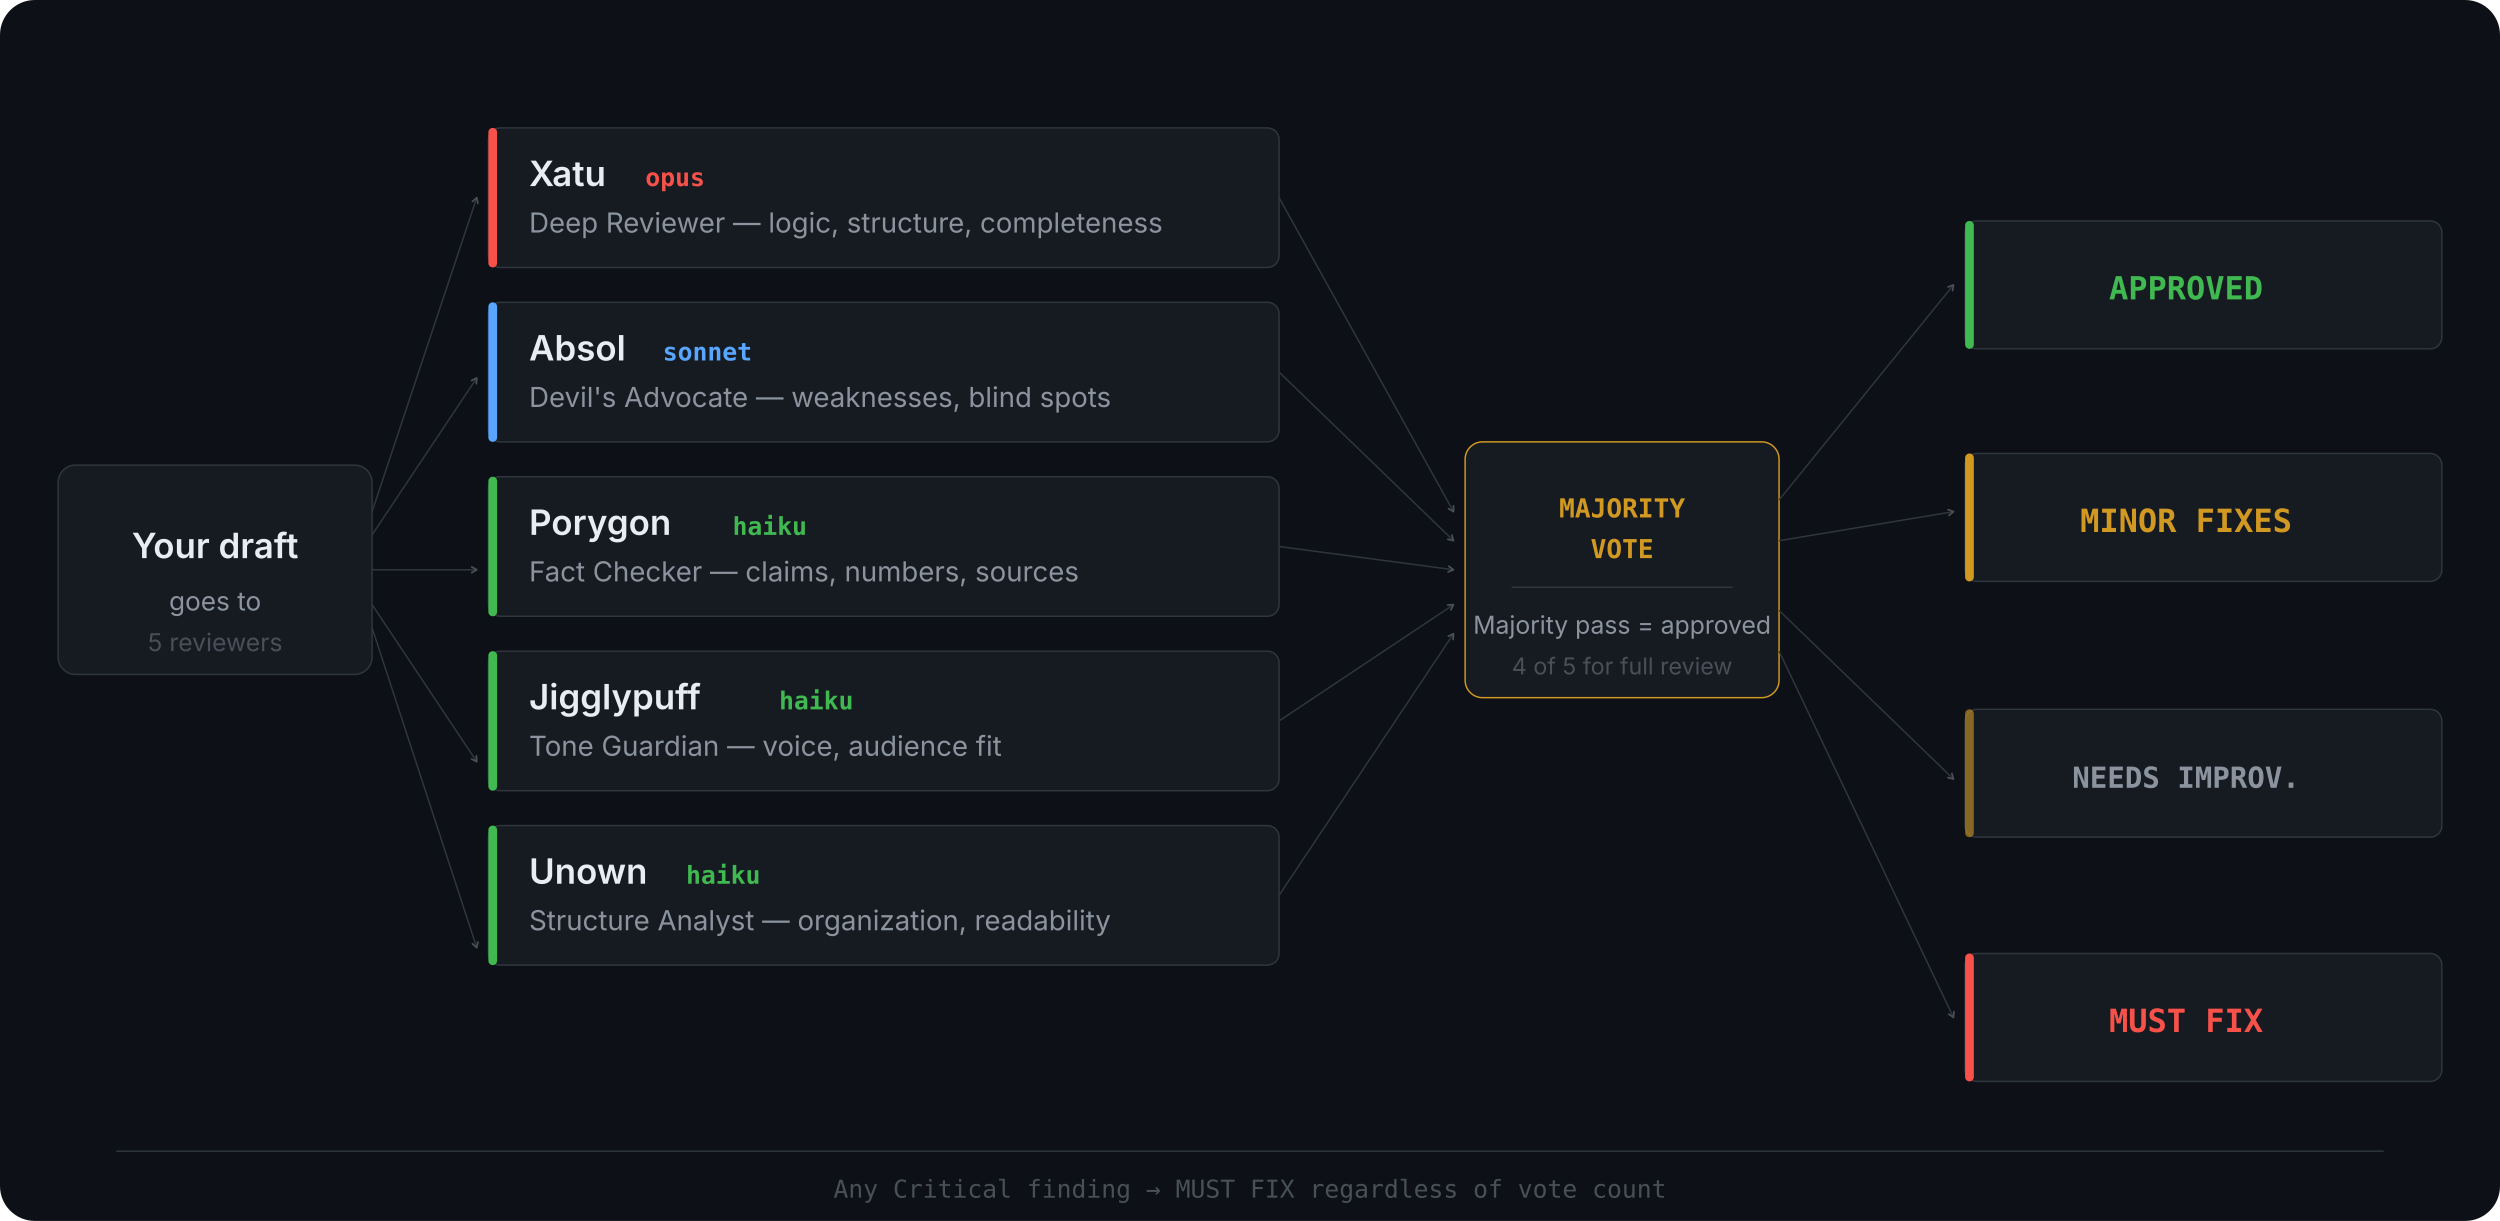
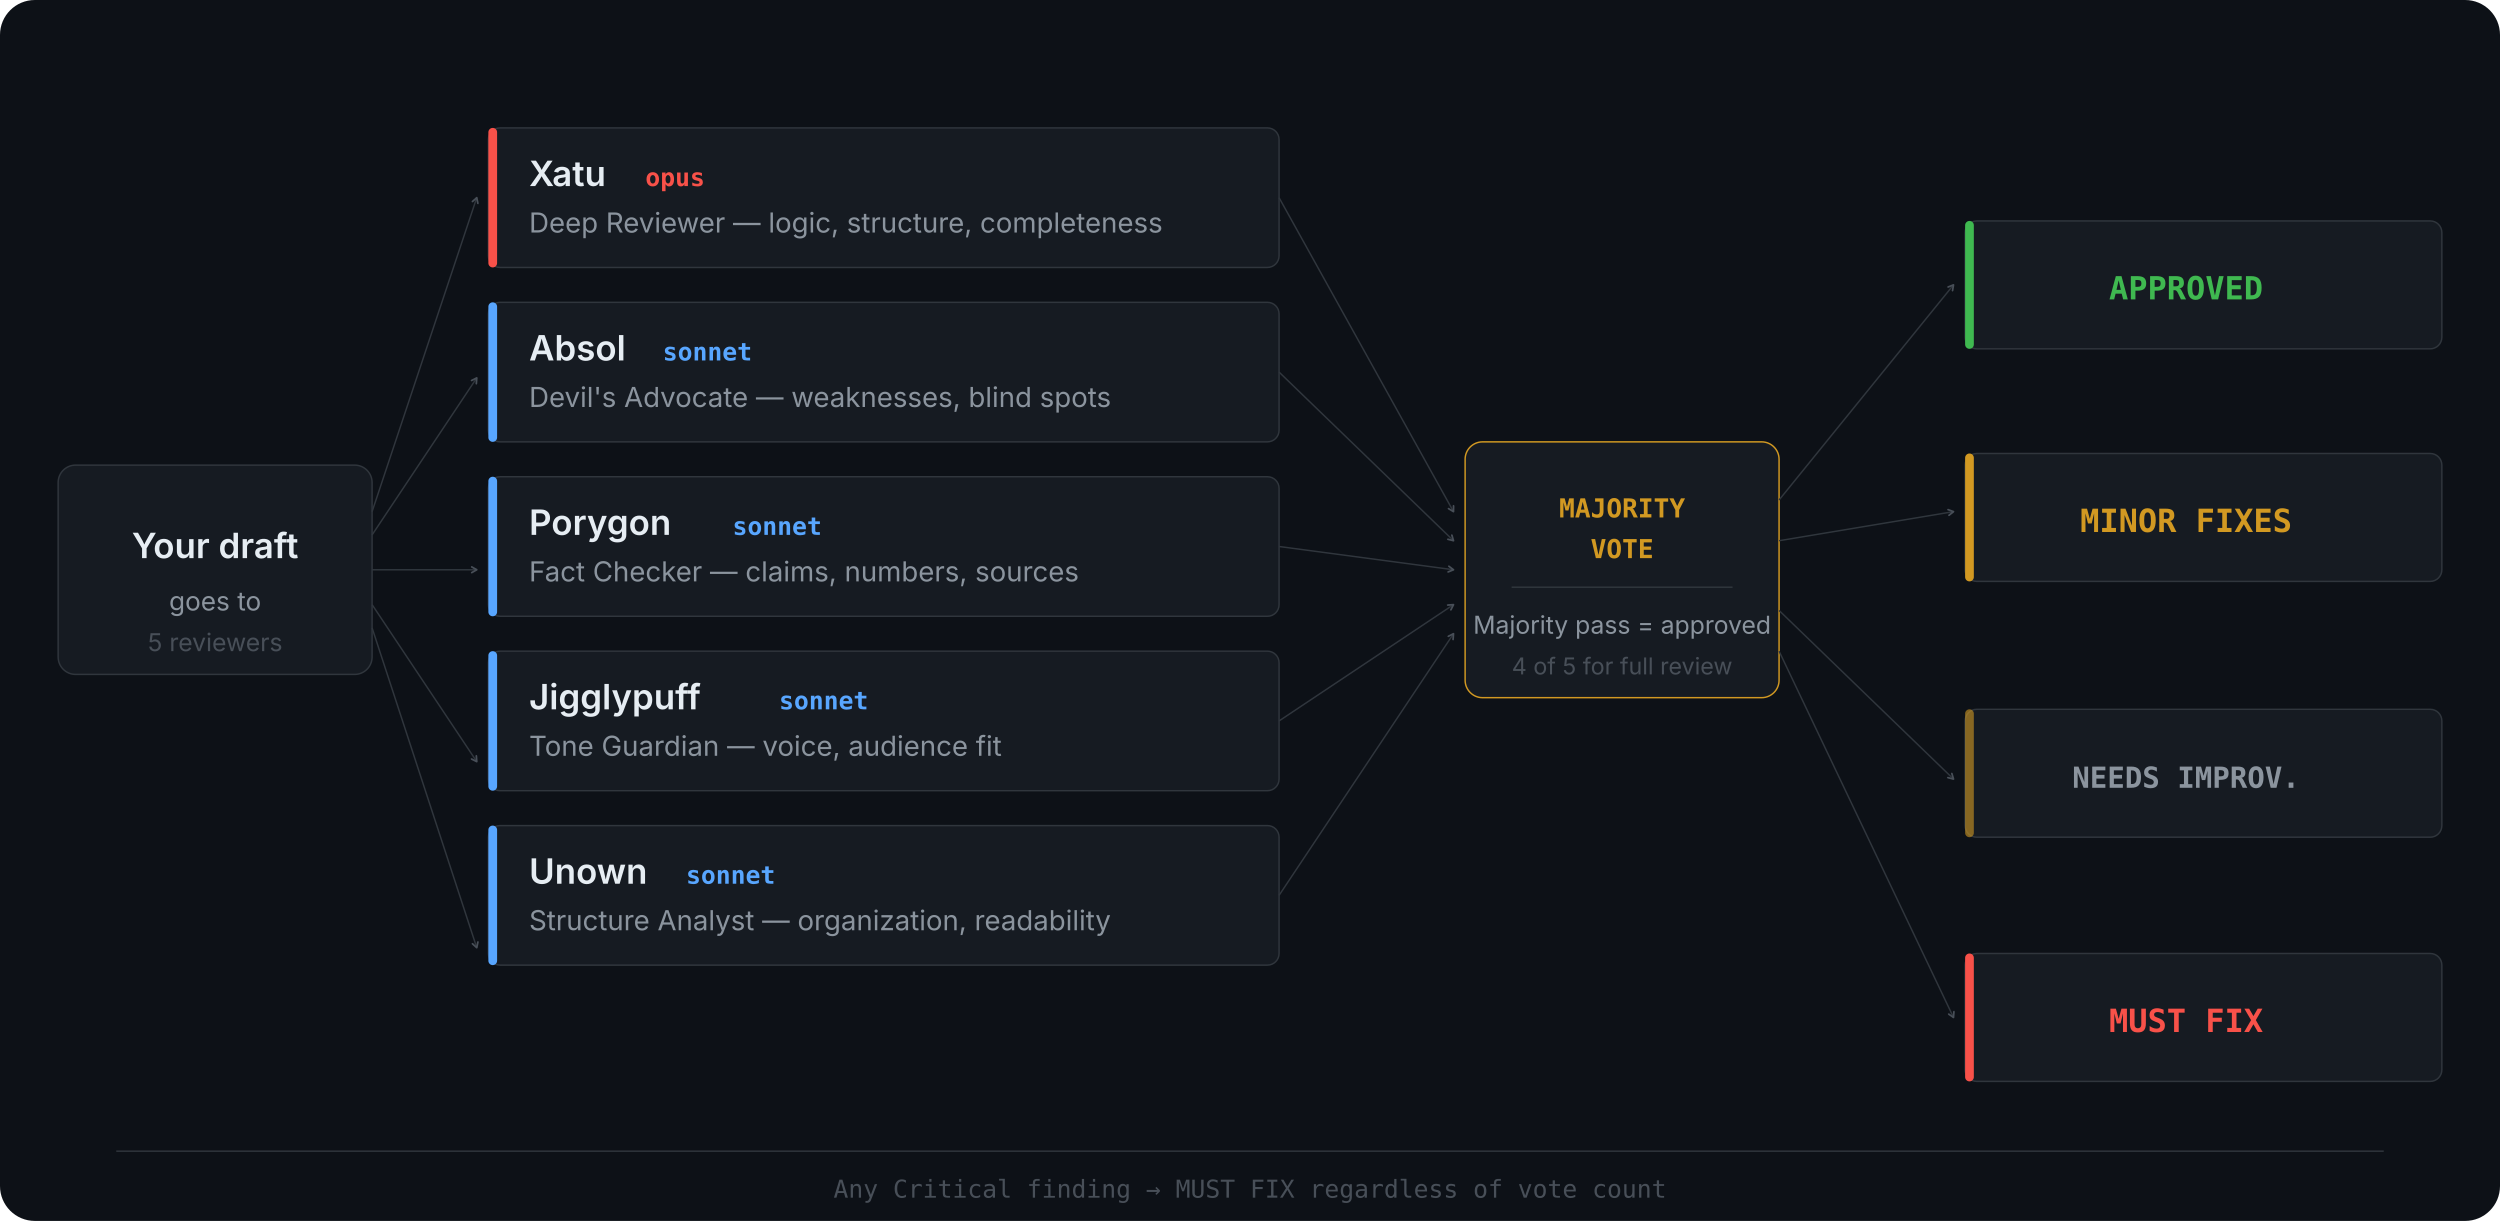
<svg xmlns="http://www.w3.org/2000/svg" viewBox="0 0 860 420" fill="none" role="img" aria-labelledby="rf-title rf-desc">
  <defs>
    <marker id="arr" markerWidth="5" markerHeight="5" refX="4" refY="2.5" orient="auto" markerUnits="strokeWidth">
      <path d="M0.5,0.5 L4,2.5 L0.5,4.5" fill="none" stroke="#484f58" stroke-width="1.2" stroke-linecap="round" stroke-linejoin="round" />
    </marker>
  </defs>
  <rect width="860" height="420" rx="12" fill="#0d1117" />
  <rect x="20" y="160" width="108" height="72" rx="6" fill="#161b22" stroke="#30363d" stroke-width="0.5" />
  <text x="74" y="192" text-anchor="middle" fill="#e6edf3" font-size="12" font-weight="600" font-family="-apple-system, BlinkMacSystemFont, Segoe UI, sans-serif">Your draft</text>
  <text x="74" y="210" text-anchor="middle" fill="#8b949e" font-size="9" font-family="-apple-system, BlinkMacSystemFont, Segoe UI, sans-serif">goes to</text>
  <text x="74" y="224" text-anchor="middle" fill="#484f58" font-size="8.5" font-family="-apple-system, BlinkMacSystemFont, Segoe UI, sans-serif">5 reviewers</text>
  <line x1="128" y1="176" x2="164" y2="68" stroke="#30363d" stroke-width="0.5" marker-end="url(#arr)" />
  <line x1="128" y1="184" x2="164" y2="130" stroke="#30363d" stroke-width="0.5" marker-end="url(#arr)" />
  <line x1="128" y1="196" x2="164" y2="196" stroke="#30363d" stroke-width="0.5" marker-end="url(#arr)" />
  <line x1="128" y1="208" x2="164" y2="262" stroke="#30363d" stroke-width="0.5" marker-end="url(#arr)" />
  <line x1="128" y1="216" x2="164" y2="326" stroke="#30363d" stroke-width="0.5" marker-end="url(#arr)" />
  <rect x="168" y="44" width="272" height="48" rx="4" fill="#161b22" stroke="#30363d" stroke-width="0.5" />
  <rect x="168" y="44" width="3" height="48" rx="1.5" fill="#f85149" />
  <text x="182" y="64" fill="#e6edf3" font-size="12" font-weight="600" font-family="-apple-system, BlinkMacSystemFont, Segoe UI, sans-serif">Xatu</text>
  <text x="222" y="64" fill="#f85149" font-size="8.5" font-weight="600" font-family="SF Mono, Consolas, monospace">opus</text>
  <text x="182" y="80" fill="#8b949e" font-size="9.5" font-family="-apple-system, BlinkMacSystemFont, Segoe UI, sans-serif">Deep Reviewer — logic, structure, completeness</text>
  <rect x="168" y="104" width="272" height="48" rx="4" fill="#161b22" stroke="#30363d" stroke-width="0.5" />
  <rect x="168" y="104" width="3" height="48" rx="1.5" fill="#58a6ff" />
  <text x="182" y="124" fill="#e6edf3" font-size="12" font-weight="600" font-family="-apple-system, BlinkMacSystemFont, Segoe UI, sans-serif">Absol</text>
  <text x="228" y="124" fill="#58a6ff" font-size="8.5" font-weight="600" font-family="SF Mono, Consolas, monospace">sonnet</text>
  <text x="182" y="140" fill="#8b949e" font-size="9.5" font-family="-apple-system, BlinkMacSystemFont, Segoe UI, sans-serif">Devil's Advocate — weaknesses, blind spots</text>
  <rect x="168" y="164" width="272" height="48" rx="4" fill="#161b22" stroke="#30363d" stroke-width="0.5" />
-   <rect x="168" y="164" width="3" height="48" rx="1.5" fill="#3fb950" />
+   <rect x="168" y="164" width="3" height="48" rx="1.5" fill="#58a6ff" />
  <text x="182" y="184" fill="#e6edf3" font-size="12" font-weight="600" font-family="-apple-system, BlinkMacSystemFont, Segoe UI, sans-serif">Porygon</text>
-   <text x="252" y="184" fill="#3fb950" font-size="8.5" font-weight="600" font-family="SF Mono, Consolas, monospace">haiku</text>
+   <text x="252" y="184" fill="#58a6ff" font-size="8.5" font-weight="600" font-family="SF Mono, Consolas, monospace">sonnet</text>
  <text x="182" y="200" fill="#8b949e" font-size="9.5" font-family="-apple-system, BlinkMacSystemFont, Segoe UI, sans-serif">Fact Checker — claims, numbers, sources</text>
  <rect x="168" y="224" width="272" height="48" rx="4" fill="#161b22" stroke="#30363d" stroke-width="0.5" />
-   <rect x="168" y="224" width="3" height="48" rx="1.5" fill="#3fb950" />
+   <rect x="168" y="224" width="3" height="48" rx="1.5" fill="#58a6ff" />
  <text x="182" y="244" fill="#e6edf3" font-size="12" font-weight="600" font-family="-apple-system, BlinkMacSystemFont, Segoe UI, sans-serif">Jigglypuff</text>
-   <text x="268" y="244" fill="#3fb950" font-size="8.5" font-weight="600" font-family="SF Mono, Consolas, monospace">haiku</text>
+   <text x="268" y="244" fill="#58a6ff" font-size="8.5" font-weight="600" font-family="SF Mono, Consolas, monospace">sonnet</text>
  <text x="182" y="260" fill="#8b949e" font-size="9.5" font-family="-apple-system, BlinkMacSystemFont, Segoe UI, sans-serif">Tone Guardian — voice, audience fit</text>
  <rect x="168" y="284" width="272" height="48" rx="4" fill="#161b22" stroke="#30363d" stroke-width="0.5" />
-   <rect x="168" y="284" width="3" height="48" rx="1.5" fill="#3fb950" />
+   <rect x="168" y="284" width="3" height="48" rx="1.5" fill="#58a6ff" />
  <text x="182" y="304" fill="#e6edf3" font-size="12" font-weight="600" font-family="-apple-system, BlinkMacSystemFont, Segoe UI, sans-serif">Unown</text>
-   <text x="236" y="304" fill="#3fb950" font-size="8.5" font-weight="600" font-family="SF Mono, Consolas, monospace">haiku</text>
+   <text x="236" y="304" fill="#58a6ff" font-size="8.5" font-weight="600" font-family="SF Mono, Consolas, monospace">sonnet</text>
  <text x="182" y="320" fill="#8b949e" font-size="9.5" font-family="-apple-system, BlinkMacSystemFont, Segoe UI, sans-serif">Structure Analyst — organization, readability</text>
  <line x1="440" y1="68" x2="500" y2="176" stroke="#30363d" stroke-width="0.5" marker-end="url(#arr)" />
  <line x1="440" y1="128" x2="500" y2="186" stroke="#30363d" stroke-width="0.5" marker-end="url(#arr)" />
  <line x1="440" y1="188" x2="500" y2="196" stroke="#30363d" stroke-width="0.5" marker-end="url(#arr)" />
  <line x1="440" y1="248" x2="500" y2="208" stroke="#30363d" stroke-width="0.5" marker-end="url(#arr)" />
  <line x1="440" y1="308" x2="500" y2="218" stroke="#30363d" stroke-width="0.5" marker-end="url(#arr)" />
  <rect x="504" y="152" width="108" height="88" rx="6" fill="#161b22" stroke="#d29922" stroke-width="0.5" />
  <text x="558" y="178" text-anchor="middle" fill="#d29922" font-size="9" font-weight="600" font-family="SF Mono, Consolas, monospace">MAJORITY</text>
  <text x="558" y="192" text-anchor="middle" fill="#d29922" font-size="9" font-weight="600" font-family="SF Mono, Consolas, monospace">VOTE</text>
  <line x1="520" y1="202" x2="596" y2="202" stroke="#30363d" stroke-width="0.5" />
  <text x="558" y="218" text-anchor="middle" fill="#8b949e" font-size="8.5" font-family="-apple-system, BlinkMacSystemFont, Segoe UI, sans-serif">Majority pass = approved</text>
  <text x="558" y="232" text-anchor="middle" fill="#484f58" font-size="8" font-family="-apple-system, BlinkMacSystemFont, Segoe UI, sans-serif">4 of 5 for full review</text>
  <line x1="612" y1="172" x2="672" y2="98" stroke="#30363d" stroke-width="0.5" marker-end="url(#arr)" />
  <line x1="612" y1="186" x2="672" y2="176" stroke="#30363d" stroke-width="0.5" marker-end="url(#arr)" />
  <line x1="612" y1="210" x2="672" y2="268" stroke="#30363d" stroke-width="0.5" marker-end="url(#arr)" />
  <line x1="612" y1="224" x2="672" y2="350" stroke="#30363d" stroke-width="0.5" marker-end="url(#arr)" />
  <rect x="676" y="76" width="164" height="44" rx="4" fill="#161b22" stroke="#30363d" stroke-width="0.5" />
  <rect x="676" y="76" width="3" height="44" rx="1.5" fill="#3fb950" />
  <text x="752" y="103" text-anchor="middle" fill="#3fb950" font-size="11" font-weight="600" font-family="SF Mono, Consolas, monospace">APPROVED</text>
  <rect x="676" y="156" width="164" height="44" rx="4" fill="#161b22" stroke="#30363d" stroke-width="0.5" />
  <rect x="676" y="156" width="3" height="44" rx="1.5" fill="#d29922" />
  <text x="752" y="183" text-anchor="middle" fill="#d29922" font-size="11" font-weight="600" font-family="SF Mono, Consolas, monospace">MINOR FIXES</text>
  <rect x="676" y="244" width="164" height="44" rx="4" fill="#161b22" stroke="#30363d" stroke-width="0.5" />
  <rect x="676" y="244" width="3" height="44" rx="1.5" fill="#d29922" opacity="0.6" />
  <text x="752" y="271" text-anchor="middle" fill="#8b949e" font-size="10" font-weight="600" font-family="SF Mono, Consolas, monospace">NEEDS IMPROV.</text>
  <rect x="676" y="328" width="164" height="44" rx="4" fill="#161b22" stroke="#30363d" stroke-width="0.5" />
  <rect x="676" y="328" width="3" height="44" rx="1.5" fill="#f85149" />
  <text x="752" y="355" text-anchor="middle" fill="#f85149" font-size="11" font-weight="600" font-family="SF Mono, Consolas, monospace">MUST FIX</text>
  <line x1="40" y1="396" x2="820" y2="396" stroke="#30363d" stroke-width="0.5" />
  <text x="430" y="412" text-anchor="middle" fill="#484f58" font-size="8.5" font-family="SF Mono, Consolas, monospace">Any Critical finding → MUST FIX regardless of vote count</text>
</svg>
